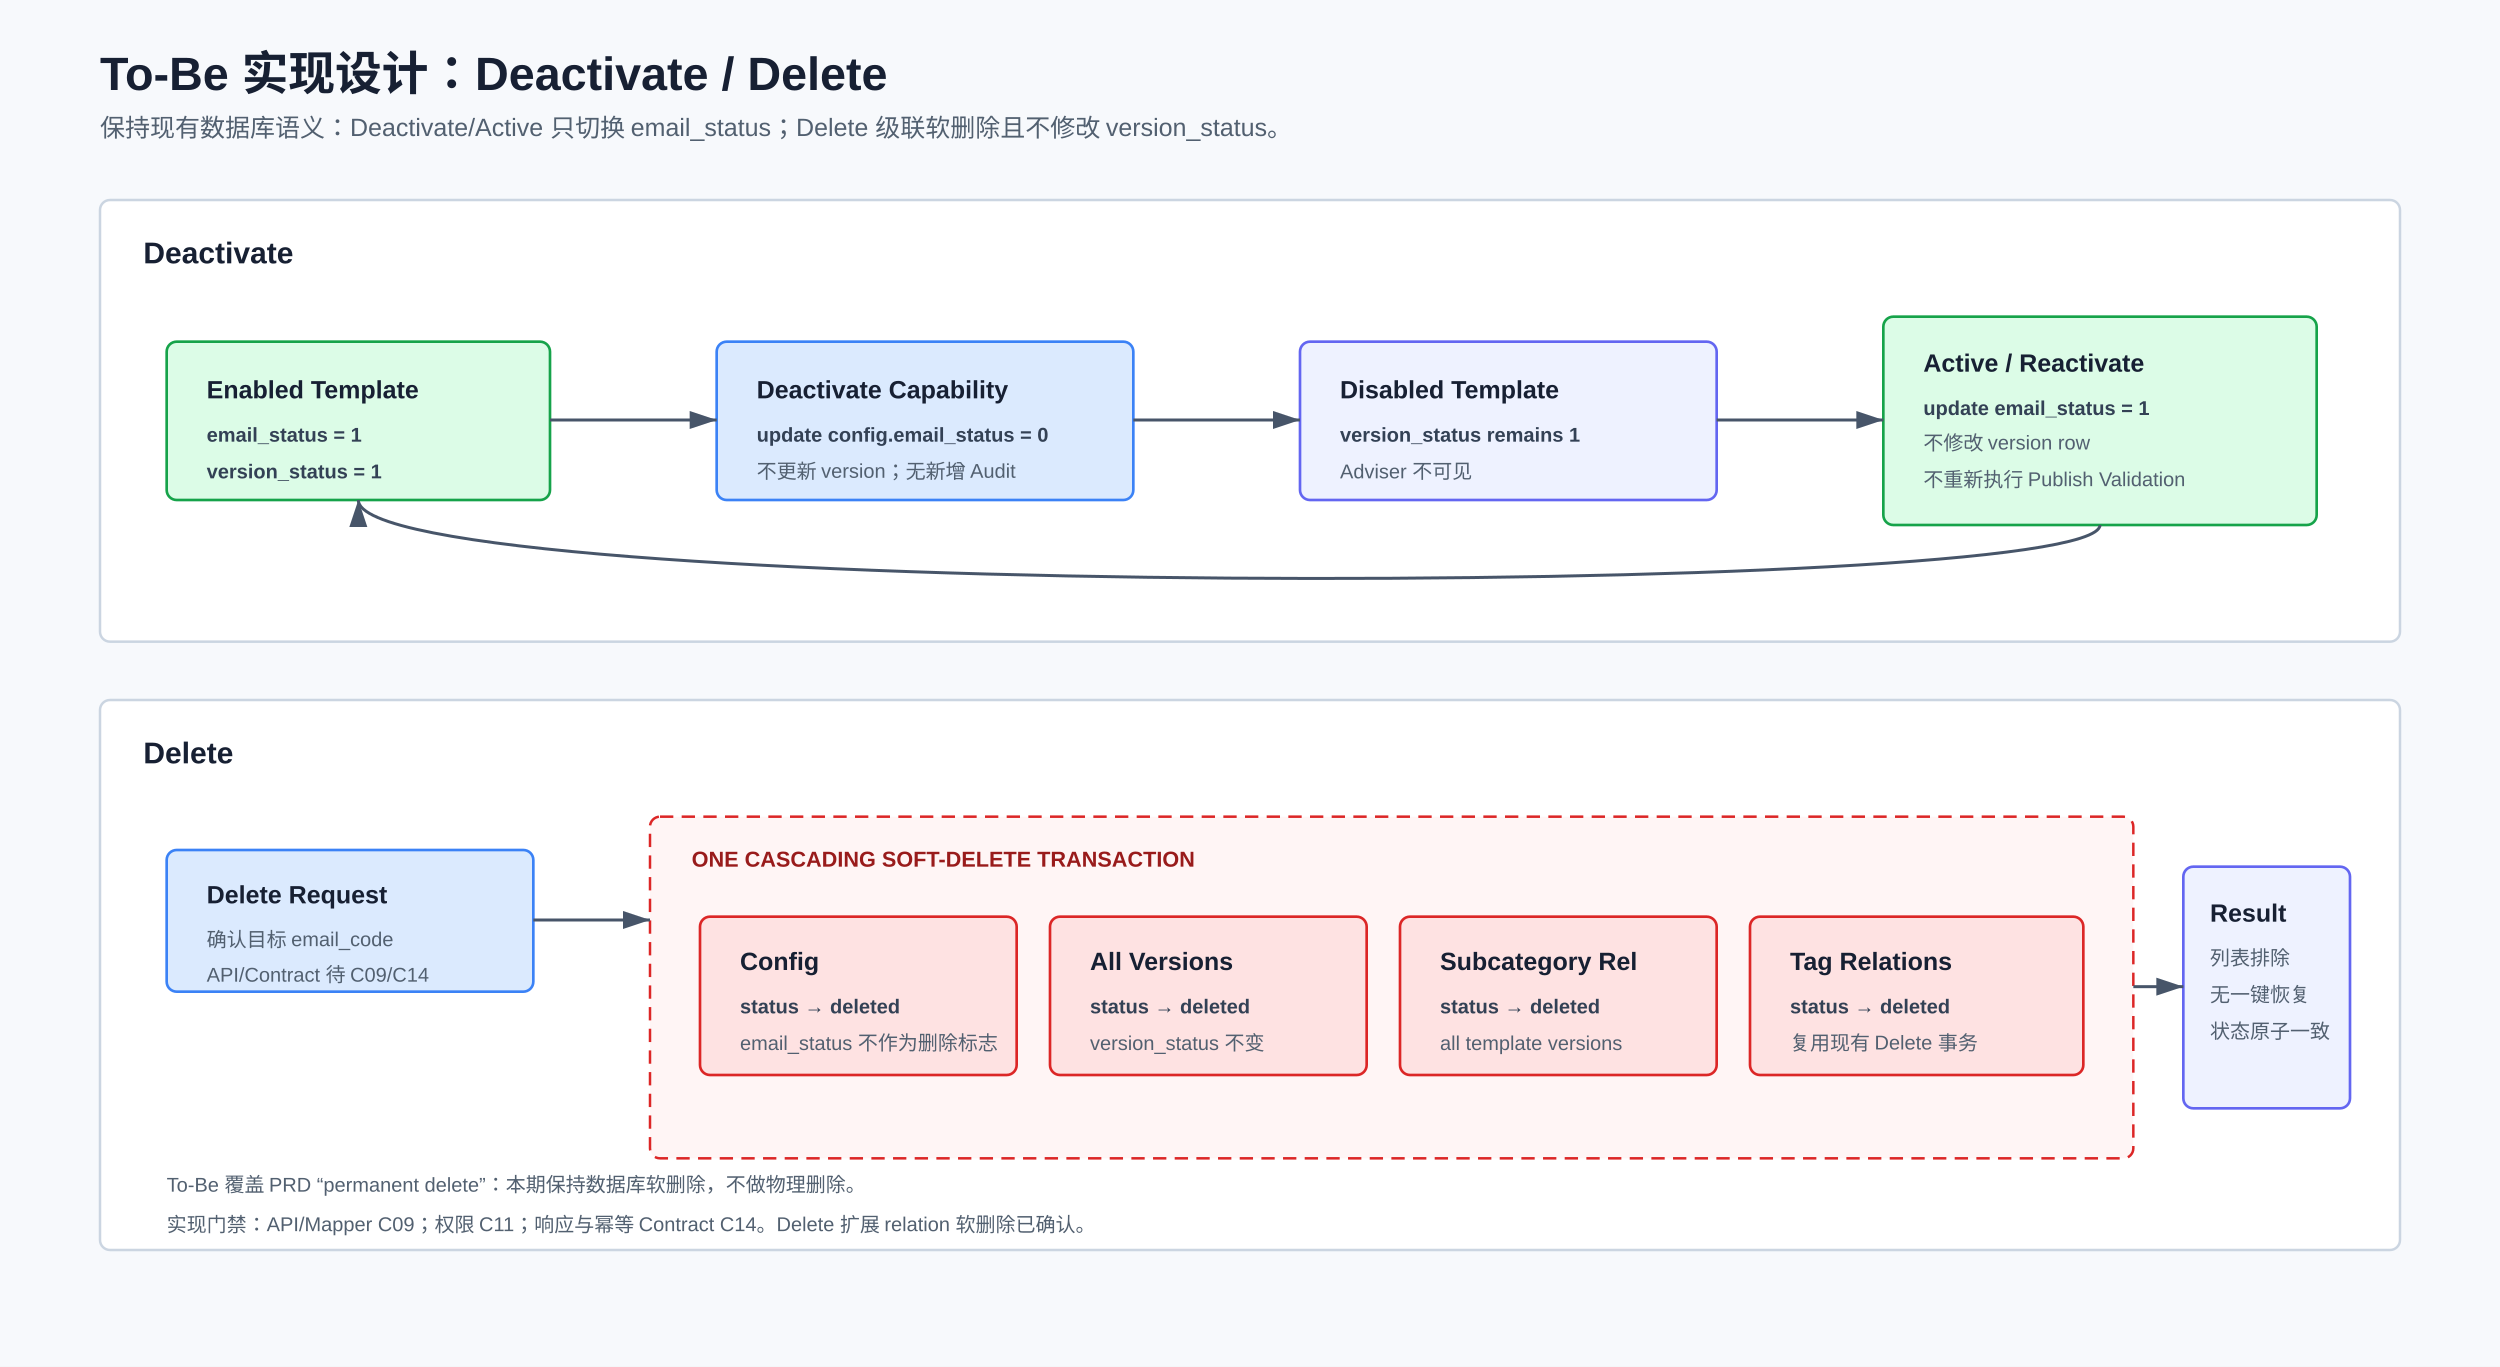
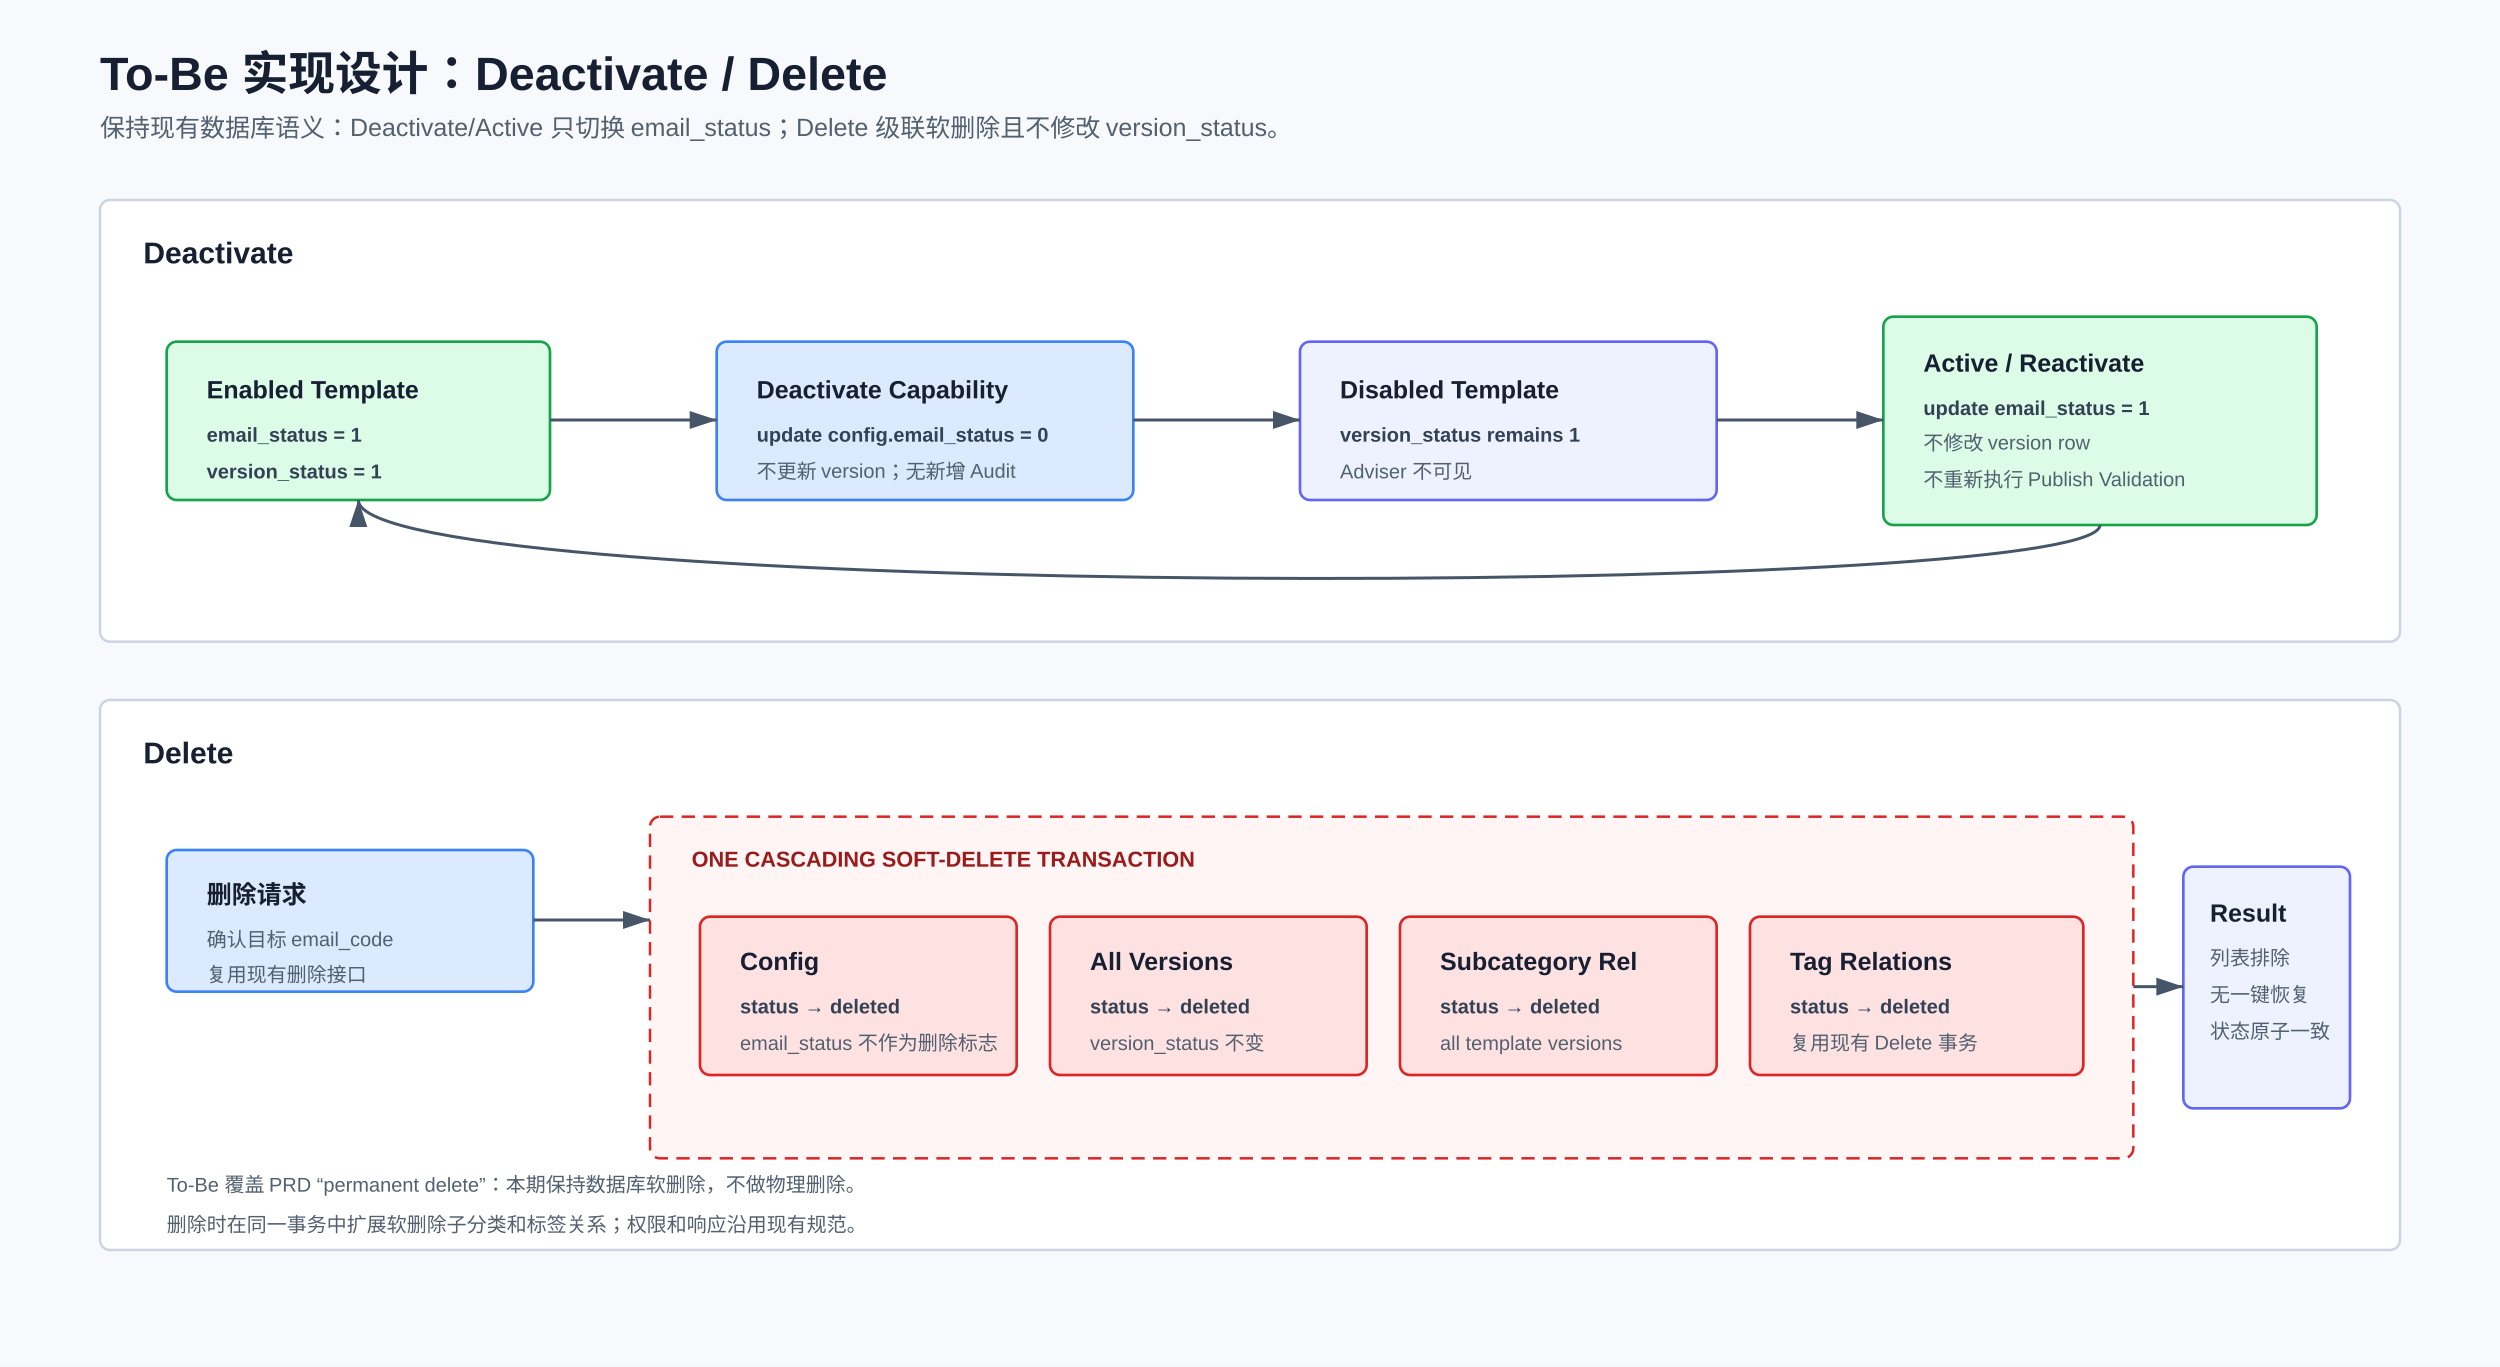
<svg xmlns="http://www.w3.org/2000/svg" width="1500" height="820" viewBox="0 0 1500 820">
  <defs>
    <marker id="a" markerWidth="10" markerHeight="10" refX="9" refY="3" orient="auto">
      <path d="M0 0L0 6L9 3z" fill="#475569" />
    </marker>
    <style>
      .t{font:700 28px Arial;fill:#172033}.st{font:400 15px Arial;fill:#526070}.band{fill:#fff;stroke:#cbd5e1;stroke-width:1.5;rx:6}.bh{font:700 18px Arial;fill:#172033}
      .n{fill:#fff;stroke:#94a3b8;stroke-width:1.6;rx:6}.active{fill:#dcfce7;stroke:#16a34a}.off{fill:#eef2ff;stroke:#6366f1}.db{fill:#dbeafe;stroke:#3b82f6}.del{fill:#fee2e2;stroke:#dc2626}.pending{fill:#fffaf0;stroke:#d69e2e;stroke-dasharray:7 5}
      .nt{font:700 15px Arial;fill:#172033}.code{font:700 12px Arial;fill:#334155}.note{font:400 12px Arial;fill:#526070}.warn{font:700 12px Arial;fill:#9a6700}.evt{font:700 12px Arial;fill:#334155}.line{stroke:#475569;stroke-width:1.8;fill:none;marker-end:url(#a)}
      .tx{fill:#fff5f5;stroke:#dc2626;stroke-width:1.5;stroke-dasharray:8 5;rx:6}.txh{font:700 13px Arial;fill:#991b1b}
    </style>
  </defs>
  <rect width="1500" height="820" fill="#f7f9fc" />
  <text x="60" y="54" class="t">To-Be 实现设计：Deactivate / Delete</text>
  <text x="60" y="82" class="st">保持现有数据库语义：Deactivate/Active 只切换 email_status；Delete 级联软删除且不修改 version_status。</text>
  <rect x="60" y="120" width="1380" height="265" class="band" />
  <text x="86" y="158" class="bh">Deactivate</text>
  <rect x="100" y="205" width="230" height="95" class="n active" />
  <text x="124" y="239" class="nt">Enabled Template</text>
  <text x="124" y="265" class="code">email_status = 1</text>
  <text x="124" y="287" class="code">version_status = 1</text>
  <rect x="430" y="205" width="250" height="95" class="n db" />
  <text x="454" y="239" class="nt">Deactivate Capability</text>
  <text x="454" y="265" class="code">update config.email_status = 0</text>
  <text x="454" y="287" class="note">不更新 version；无新增 Audit</text>
  <path d="M330 252L430 252" class="line" />
  <rect x="780" y="205" width="250" height="95" class="n off" />
  <text x="804" y="239" class="nt">Disabled Template</text>
  <text x="804" y="265" class="code">version_status remains 1</text>
  <text x="804" y="287" class="note">Adviser 不可见</text>
  <path d="M680 252L780 252" class="line" />
  <rect x="1130" y="190" width="260" height="125" class="n active" />
  <text x="1154" y="223" class="nt">Active / Reactivate</text>
  <text x="1154" y="249" class="code">update email_status = 1</text>
  <text x="1154" y="270" class="note">不修改 version row</text>
  <text x="1154" y="292" class="note">不重新执行 Publish Validation</text>
  <path d="M1030 252L1130 252" class="line" />
  <path d="M1260 315C1260 360 215 360 215 300" class="line" />
  <rect x="60" y="420" width="1380" height="330" class="band" />
  <text x="86" y="458" class="bh">Delete</text>
  <rect x="100" y="510" width="220" height="85" class="n db" />
-   <text x="124" y="542" class="nt">Delete Request</text>
+   <text x="124" y="542" class="nt">删除请求</text>
  <text x="124" y="568" class="note">确认目标 email_code</text>
-   <text x="124" y="589" class="note">API/Contract 待 C09/C14</text>
+   <text x="124" y="589" class="note">复用现有删除接口</text>
  <rect x="390" y="490" width="890" height="205" class="tx" />
  <text x="415" y="520" class="txh">ONE CASCADING SOFT-DELETE TRANSACTION</text>
  <rect x="420" y="550" width="190" height="95" class="n del" />
  <text x="444" y="582" class="nt">Config</text>
  <text x="444" y="608" class="code">status → deleted</text>
  <text x="444" y="630" class="note">email_status 不作为删除标志</text>
  <rect x="630" y="550" width="190" height="95" class="n del" />
  <text x="654" y="582" class="nt">All Versions</text>
  <text x="654" y="608" class="code">status → deleted</text>
  <text x="654" y="630" class="note">version_status 不变</text>
  <rect x="840" y="550" width="190" height="95" class="n del" />
  <text x="864" y="582" class="nt">Subcategory Rel</text>
  <text x="864" y="608" class="code">status → deleted</text>
  <text x="864" y="630" class="note">all template versions</text>
  <rect x="1050" y="550" width="200" height="95" class="n del" />
  <text x="1074" y="582" class="nt">Tag Relations</text>
  <text x="1074" y="608" class="code">status → deleted</text>
  <text x="1074" y="630" class="note">复用现有 Delete 事务</text>
  <path d="M320 552L390 552" class="line" />
  <rect x="1310" y="520" width="100" height="145" class="n off" />
  <text x="1326" y="553" class="nt">Result</text>
  <text x="1326" y="579" class="note">列表排除</text>
  <text x="1326" y="601" class="note">无一键恢复</text>
  <text x="1326" y="623" class="note">状态原子一致</text>
  <path d="M1280 592L1310 592" class="line" />
  <text x="100" y="715" class="note">To-Be 覆盖 PRD “permanent delete”：本期保持数据库软删除，不做物理删除。</text>
-   <text x="100" y="739" class="note">实现门禁：API/Mapper C09；权限 C11；响应与幂等 Contract C14。Delete 扩展 relation 软删除已确认。</text>
+   <text x="100" y="739" class="note">删除时在同一事务中扩展软删除子分类和标签关系；权限和响应沿用现有规范。</text>
</svg>
